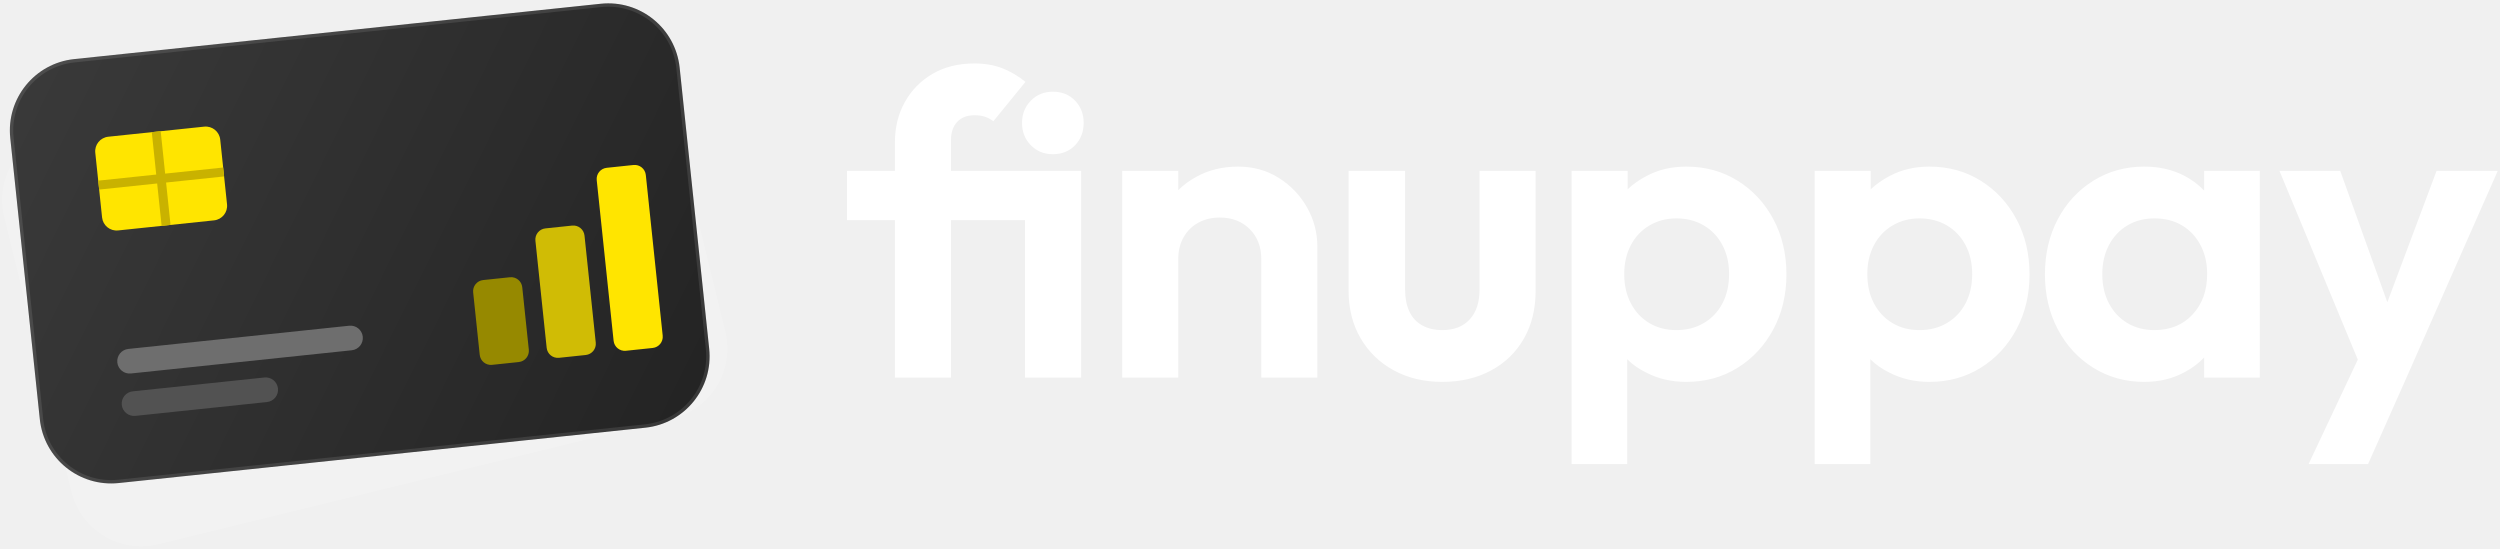
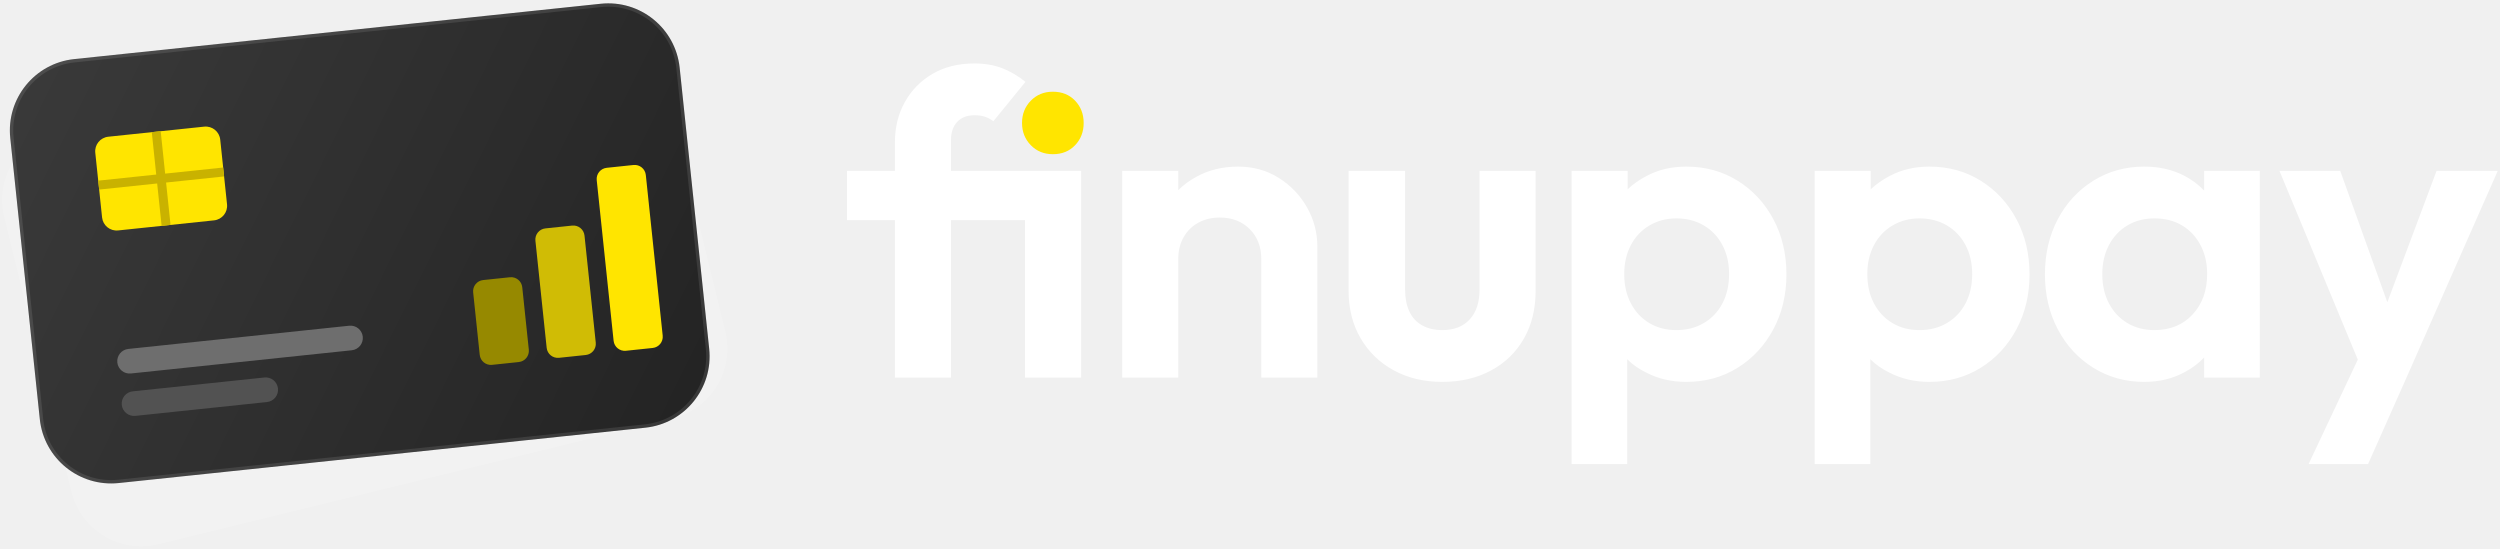
<svg xmlns="http://www.w3.org/2000/svg" viewBox="14.83 12.53 2228.56 488.94" width="2228.56" height="488.94" role="img" aria-label="finuppay">
  <defs>
    <linearGradient id="finuppay-card-for-dark-bg" x1="0" y1="0" x2="600" y2="380" gradientUnits="userSpaceOnUse">
      <stop offset="0" stop-color="#3A3A3A" />
      <stop offset="1" stop-color="#232323" />
    </linearGradient>
  </defs>
  <g transform="translate(340.0 257.0) rotate(-13.75) translate(-300.0 -190.0)">
    <rect width="600" height="380" rx="64" fill="#FFFFFF" fill-opacity="0.16" />
  </g>
  <g transform="translate(335.5 229.5) rotate(-6.0) translate(-300.0 -190.0)">
    <rect width="600" height="380" rx="64" fill="url(#finuppay-card-for-dark-bg)" />
    <rect x="1.5" y="1.5" width="597" height="377" rx="62.5" fill="none" stroke="#FFFFFF" stroke-opacity="0.1" stroke-width="3" />
    <rect x="74" y="72" width="112" height="84" rx="13" fill="#FFE500" />
    <path d="M130 72V156M74 114H186" stroke="#C9B200" stroke-width="8" />
    <rect x="396" y="234" width="44" height="76" rx="10" fill="#968900" />
    <rect x="456" y="194" width="44" height="116" rx="10" fill="#D0BC05" />
    <rect x="516" y="146" width="44" height="164" rx="10" fill="#FFE500" />
    <rect x="74" y="262" width="220" height="22" rx="11" fill="#6E6E6E" />
    <rect x="74" y="300" width="140" height="22" rx="11" fill="#525252" />
  </g>
-   <path transform="translate(766.04 349.14) scale(0.381523)" d="M122 0V-368H10V-483H122V-550Q122 -602 145.0 -643.5Q168 -685 209.5 -709.5Q251 -734 308 -734Q344 -734 372.5 -723.0Q401 -712 427 -691L352 -599Q343 -606 332.5 -609.5Q322 -613 308 -613Q282 -613 267.5 -597.5Q253 -582 253 -555V-483H557V0H426V-368H253V0ZM491 -522Q460 -522 439.5 -543.0Q419 -564 419.0 -595.0Q419 -626 439.5 -647.0Q460 -668 491 -668Q523 -668 543.0 -647.0Q563 -626 563.0 -595.0Q563 -564 543.0 -543.0Q523 -522 491 -522ZM978.0 0V-277Q978.0 -320 951.0 -347.0Q924.0 -374 881.0 -374Q853.0 -374 831.0 -362.0Q809.0 -350 796.5 -328.0Q784.0 -306 784.0 -277V0H653.0V-483H784.0V-438Q802.0 -456 826.0 -469Q869.0 -493 924.0 -493Q977.0 -493 1019.0 -466.5Q1061.0 -440 1085.0 -397.5Q1109.0 -355 1109.0 -306V0ZM1401.0 10Q1337.0 10 1287.5 -17.0Q1238.0 -44 1210.0 -92.0Q1182.0 -140 1182.0 -203V-483H1314.0V-206Q1314.0 -176 1324.0 -154.5Q1334.0 -133 1354.0 -122.0Q1374.0 -111 1401.0 -111Q1442.0 -111 1465.0 -136.0Q1488.0 -161 1488.0 -206V-483H1619.0V-203Q1619.0 -139 1591.5 -91.0Q1564.0 -43 1514.5 -16.5Q1465.0 10 1401.0 10ZM1971.0 10Q1919.0 10 1877.0 -12Q1852.0 -24 1833.0 -43V202H1703.0V-483H1834.0V-440Q1853.0 -458 1878.0 -471Q1919.0 -493 1971.0 -493Q2038.0 -493 2091.0 -460.0Q2144.0 -427 2174.5 -370.0Q2205.0 -313 2205.0 -241Q2205.0 -170 2174.5 -113.0Q2144.0 -56 2091.0 -23.0Q2038.0 10 1971.0 10ZM1948.0 -111Q1984.0 -111 2012.0 -127.5Q2040.0 -144 2055.5 -173.5Q2071.0 -203 2071.0 -242Q2071.0 -280 2055.5 -309.5Q2040.0 -339 2012.0 -355.5Q1984.0 -372 1948.0 -372Q1913.0 -372 1885.0 -355.5Q1857.0 -339 1841.5 -309.5Q1826.0 -280 1826.0 -242Q1826.0 -203 1841.5 -173.5Q1857.0 -144 1884.5 -127.5Q1912.0 -111 1948.0 -111ZM2539.0 10Q2487.0 10 2445.0 -12Q2420.0 -24 2401.0 -43V202H2271.0V-483H2402.0V-440Q2421.0 -458 2446.0 -471Q2487.0 -493 2539.0 -493Q2606.0 -493 2659.0 -460.0Q2712.0 -427 2742.5 -370.0Q2773.0 -313 2773.0 -241Q2773.0 -170 2742.5 -113.0Q2712.0 -56 2659.0 -23.0Q2606.0 10 2539.0 10ZM2516.0 -111Q2552.0 -111 2580.0 -127.5Q2608.0 -144 2623.5 -173.5Q2639.0 -203 2639.0 -242Q2639.0 -280 2623.5 -309.5Q2608.0 -339 2580.0 -355.5Q2552.0 -372 2516.0 -372Q2481.0 -372 2453.0 -355.5Q2425.0 -339 2409.5 -309.5Q2394.0 -280 2394.0 -242Q2394.0 -203 2409.5 -173.5Q2425.0 -144 2452.5 -127.5Q2480.0 -111 2516.0 -111ZM3041.0 10Q2975.0 10 2922.0 -23.0Q2869.0 -56 2839.0 -113.0Q2809.0 -170 2809.0 -241Q2809.0 -313 2839.0 -370.0Q2869.0 -427 2922.0 -460.0Q2975.0 -493 3041.0 -493Q3093.0 -493 3134.0 -472Q3161.0 -458 3181.0 -437V-483H3311.0V0H3181.0V-47Q3161.0 -26 3134.0 -12Q3093.0 10 3041.0 10ZM3065.0 -111Q3120.0 -111 3154.0 -147.5Q3188.0 -184 3188.0 -242Q3188.0 -280 3172.5 -309.5Q3157.0 -339 3129.5 -355.5Q3102.0 -372 3065.0 -372Q3029.0 -372 3001.5 -355.5Q2974.0 -339 2958.5 -309.5Q2943.0 -280 2943.0 -242Q2943.0 -203 2958.5 -173.5Q2974.0 -144 3001.5 -127.5Q3029.0 -111 3065.0 -111ZM3425.0 202 3540.0 -42 3357.0 -483H3499.0L3609.0 -176L3724.0 -483H3867.0L3652.0 4L3564.0 202Z" fill="#FFFFFF" />
+   <g transform="translate(766.04 349.14) scale(0.381523)">
+     <path d="M122 0V-368H10V-483H122V-550Q122 -602 145.0 -643.5Q168 -685 209.5 -709.5Q251 -734 308 -734Q344 -734 372.5 -723.0Q401 -712 427 -691L352 -599Q343 -606 332.5 -609.5Q322 -613 308 -613Q282 -613 267.5 -597.5Q253 -582 253 -555V-483H557V0H426V-368H253V0ZM978.0 0V-277Q978.0 -320 951.0 -347.0Q924.0 -374 881.0 -374Q853.0 -374 831.0 -362.0Q809.0 -350 796.5 -328.0Q784.0 -306 784.0 -277V0H653.0V-483H784.0V-438Q802.0 -456 826.0 -469Q869.0 -493 924.0 -493Q977.0 -493 1019.0 -466.5Q1061.0 -440 1085.0 -397.5Q1109.0 -355 1109.0 -306V0ZM1401.0 10Q1337.0 10 1287.5 -17.0Q1238.0 -44 1210.0 -92.0Q1182.0 -140 1182.0 -203V-483H1314.0V-206Q1314.0 -176 1324.0 -154.5Q1334.0 -133 1354.0 -122.0Q1374.0 -111 1401.0 -111Q1442.0 -111 1465.0 -136.0Q1488.0 -161 1488.0 -206V-483H1619.0V-203Q1619.0 -139 1591.5 -91.0Q1564.0 -43 1514.5 -16.5Q1465.0 10 1401.0 10ZM1971.0 10Q1919.0 10 1877.0 -12Q1852.0 -24 1833.0 -43V202H1703.0V-483H1834.0V-440Q1853.0 -458 1878.0 -471Q1919.0 -493 1971.0 -493Q2038.0 -493 2091.0 -460.0Q2144.0 -427 2174.5 -370.0Q2205.0 -313 2205.0 -241Q2205.0 -170 2174.5 -113.0Q2144.0 -56 2091.0 -23.0Q2038.0 10 1971.0 10ZM1948.0 -111Q1984.0 -111 2012.0 -127.5Q2040.0 -144 2055.5 -173.5Q2071.0 -203 2071.0 -242Q2071.0 -280 2055.5 -309.5Q2040.0 -339 2012.0 -355.5Q1984.0 -372 1948.0 -372Q1913.0 -372 1885.0 -355.5Q1857.0 -339 1841.5 -309.5Q1826.0 -280 1826.0 -242Q1826.0 -203 1841.5 -173.5Q1857.0 -144 1884.5 -127.5Q1912.0 -111 1948.0 -111ZM2539.0 10Q2487.0 10 2445.0 -12Q2420.0 -24 2401.0 -43V202H2271.0V-483H2402.0V-440Q2421.0 -458 2446.0 -471Q2487.0 -493 2539.0 -493Q2606.0 -493 2659.0 -460.0Q2712.0 -427 2742.5 -370.0Q2773.0 -313 2773.0 -241Q2773.0 -170 2742.5 -113.0Q2712.0 -56 2659.0 -23.0Q2606.0 10 2539.0 10ZM2516.0 -111Q2552.0 -111 2580.0 -127.5Q2608.0 -144 2623.5 -173.5Q2639.0 -203 2639.0 -242Q2639.0 -280 2623.5 -309.5Q2608.0 -339 2580.0 -355.5Q2552.0 -372 2516.0 -372Q2481.0 -372 2453.0 -355.5Q2425.0 -339 2409.5 -309.5Q2394.0 -280 2394.0 -242Q2394.0 -203 2409.5 -173.5Q2425.0 -144 2452.5 -127.5Q2480.0 -111 2516.0 -111ZM3041.0 10Q2975.0 10 2922.0 -23.0Q2869.0 -56 2839.0 -113.0Q2809.0 -170 2809.0 -241Q2809.0 -313 2839.0 -370.0Q2869.0 -427 2922.0 -460.0Q2975.0 -493 3041.0 -493Q3093.0 -493 3134.0 -472Q3161.0 -458 3181.0 -437V-483H3311.0V0H3181.0V-47Q3161.0 -26 3134.0 -12Q3093.0 10 3041.0 10ZM3065.0 -111Q3120.0 -111 3154.0 -147.5Q3188.0 -184 3188.0 -242Q3188.0 -280 3172.5 -309.5Q3157.0 -339 3129.5 -355.5Q3102.0 -372 3065.0 -372Q3029.0 -372 3001.5 -355.5Q2974.0 -339 2958.5 -309.5Q2943.0 -280 2943.0 -242Q2943.0 -203 2958.5 -173.5Q2974.0 -144 3001.5 -127.5Q3029.0 -111 3065.0 -111ZM3425.0 202 3540.0 -42 3357.0 -483H3499.0L3609.0 -176L3724.0 -483H3867.0L3652.0 4L3564.0 202Z" fill="#FFFFFF" />
+     <path d="M491 -522Q460 -522 439.5 -543.0Q419 -564 419.0 -595.0Q419 -626 439.5 -647.0Q460 -668 491 -668Q523 -668 543.0 -647.0Q563 -626 563.0 -595.0Q563 -564 543.0 -543.0Q523 -522 491 -522Z" fill="#FFE500" />
+   </g>
</svg>
